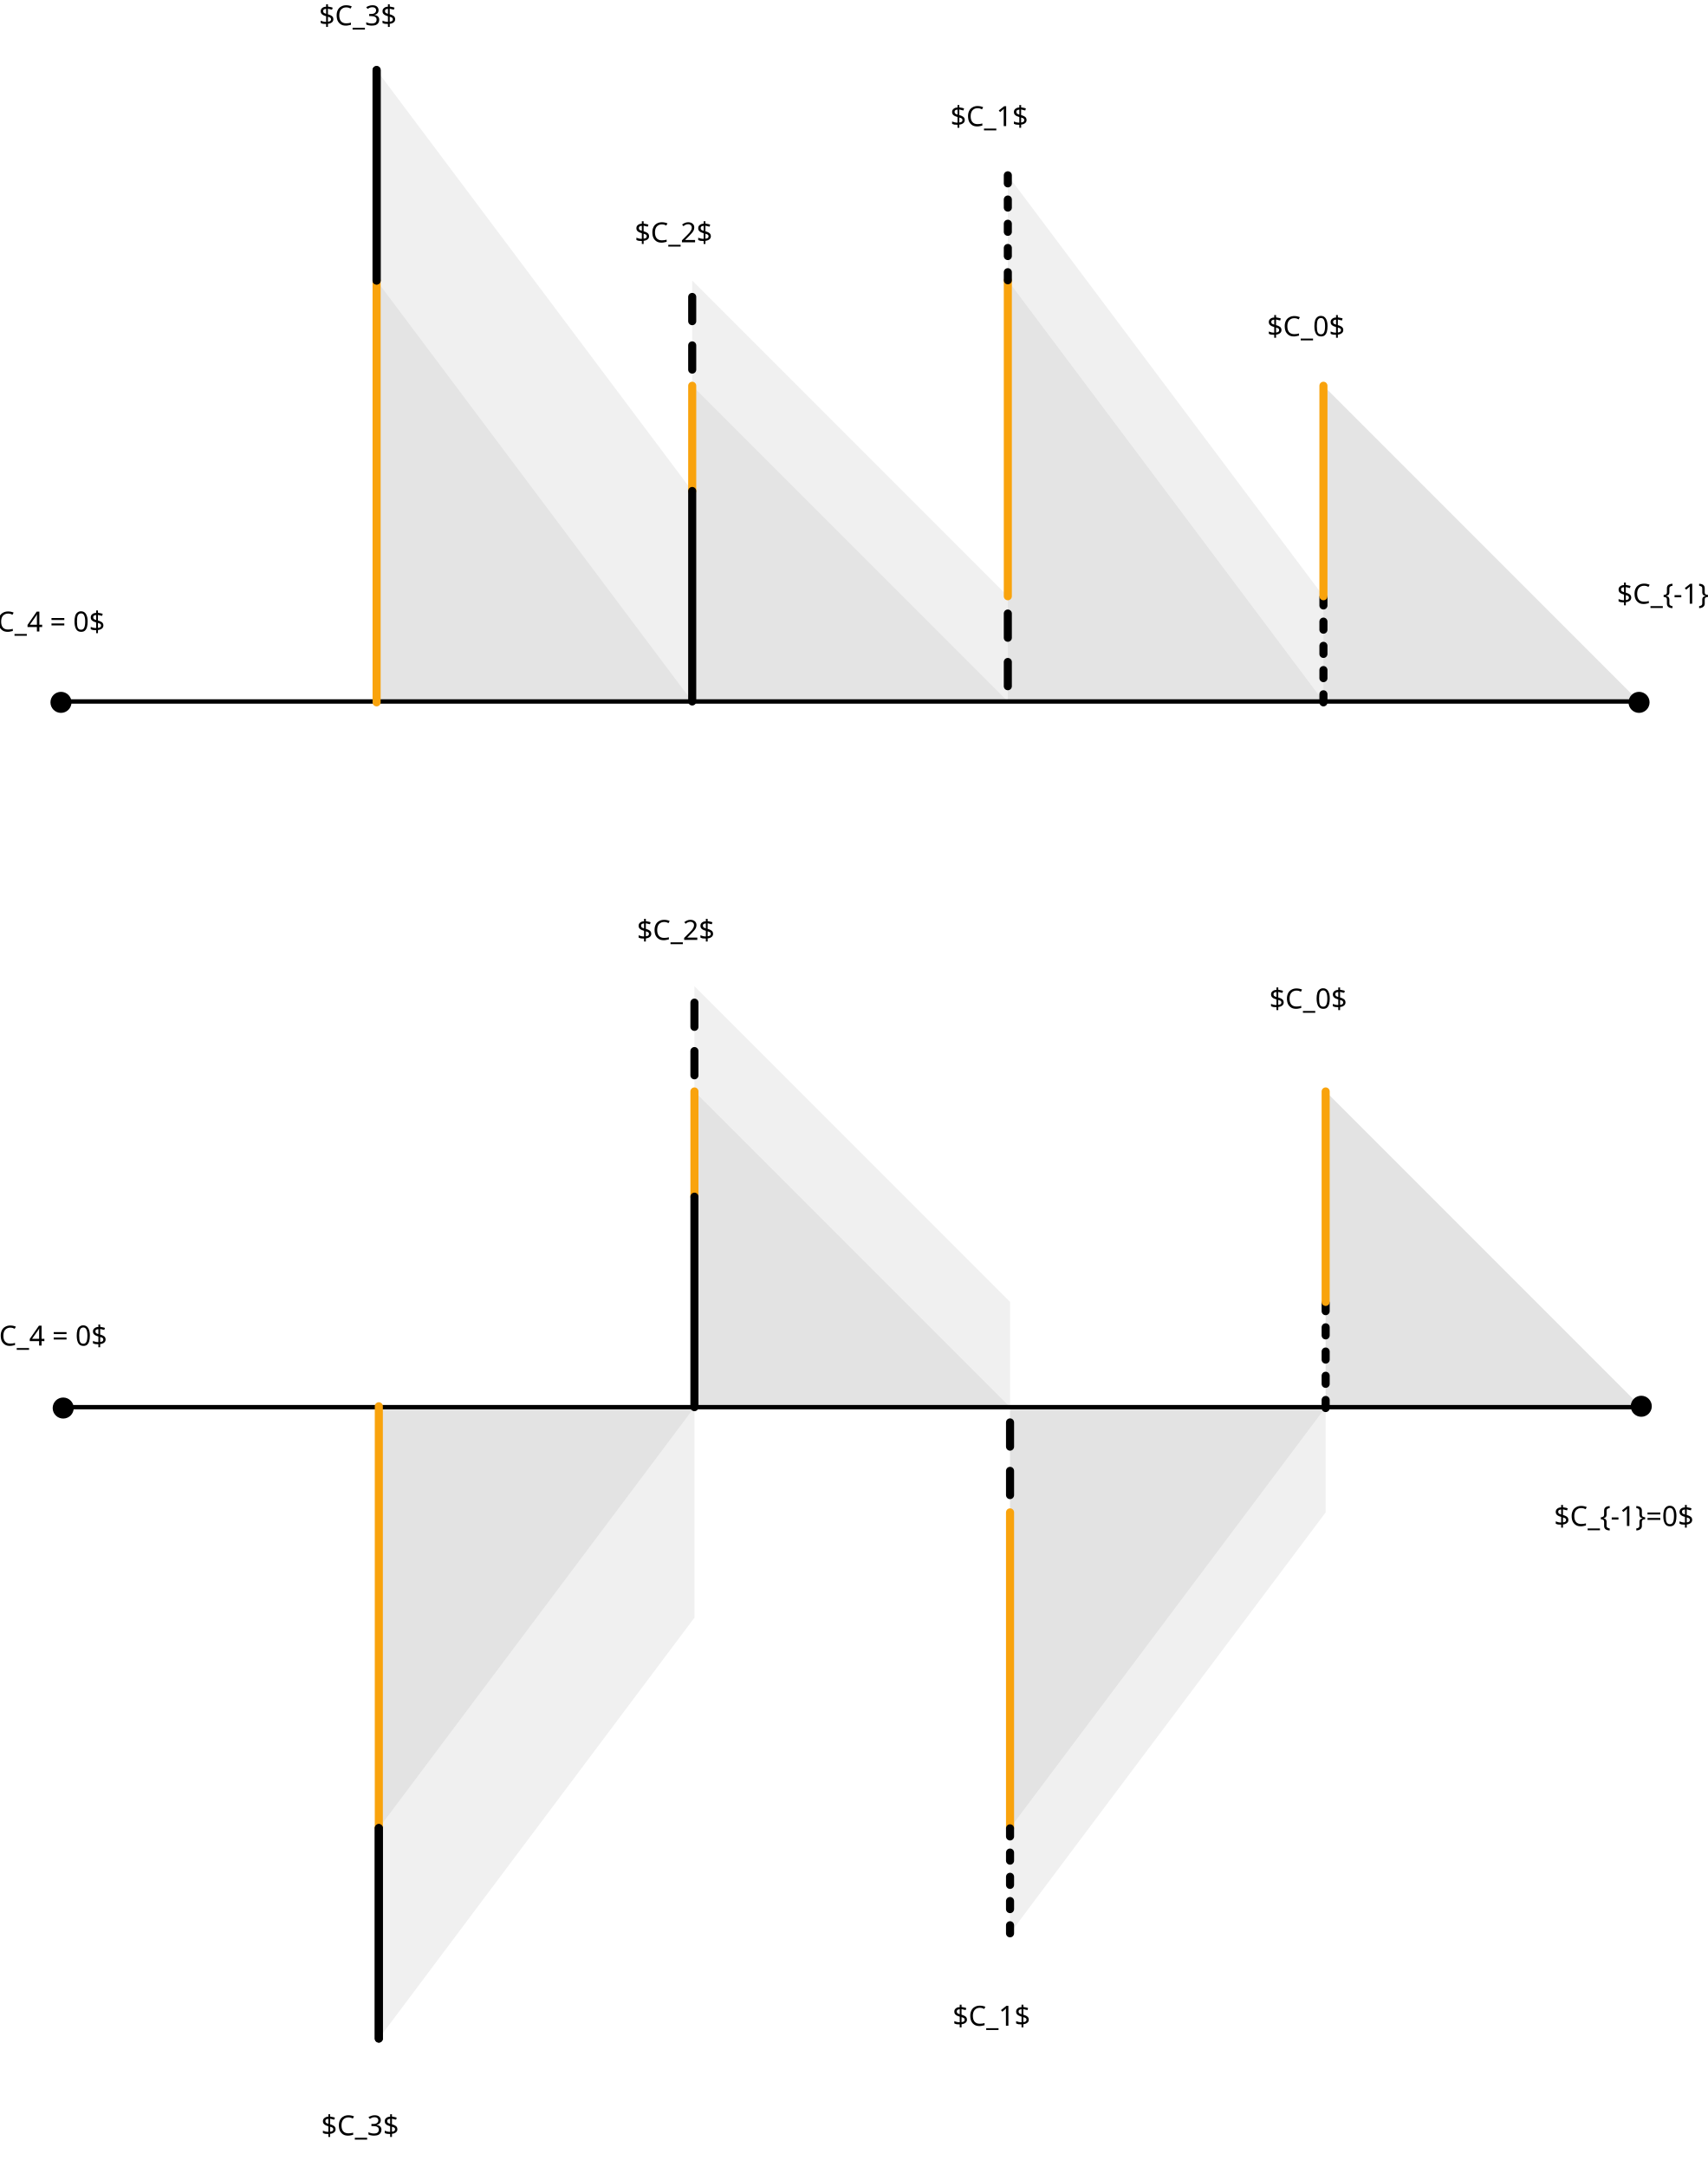
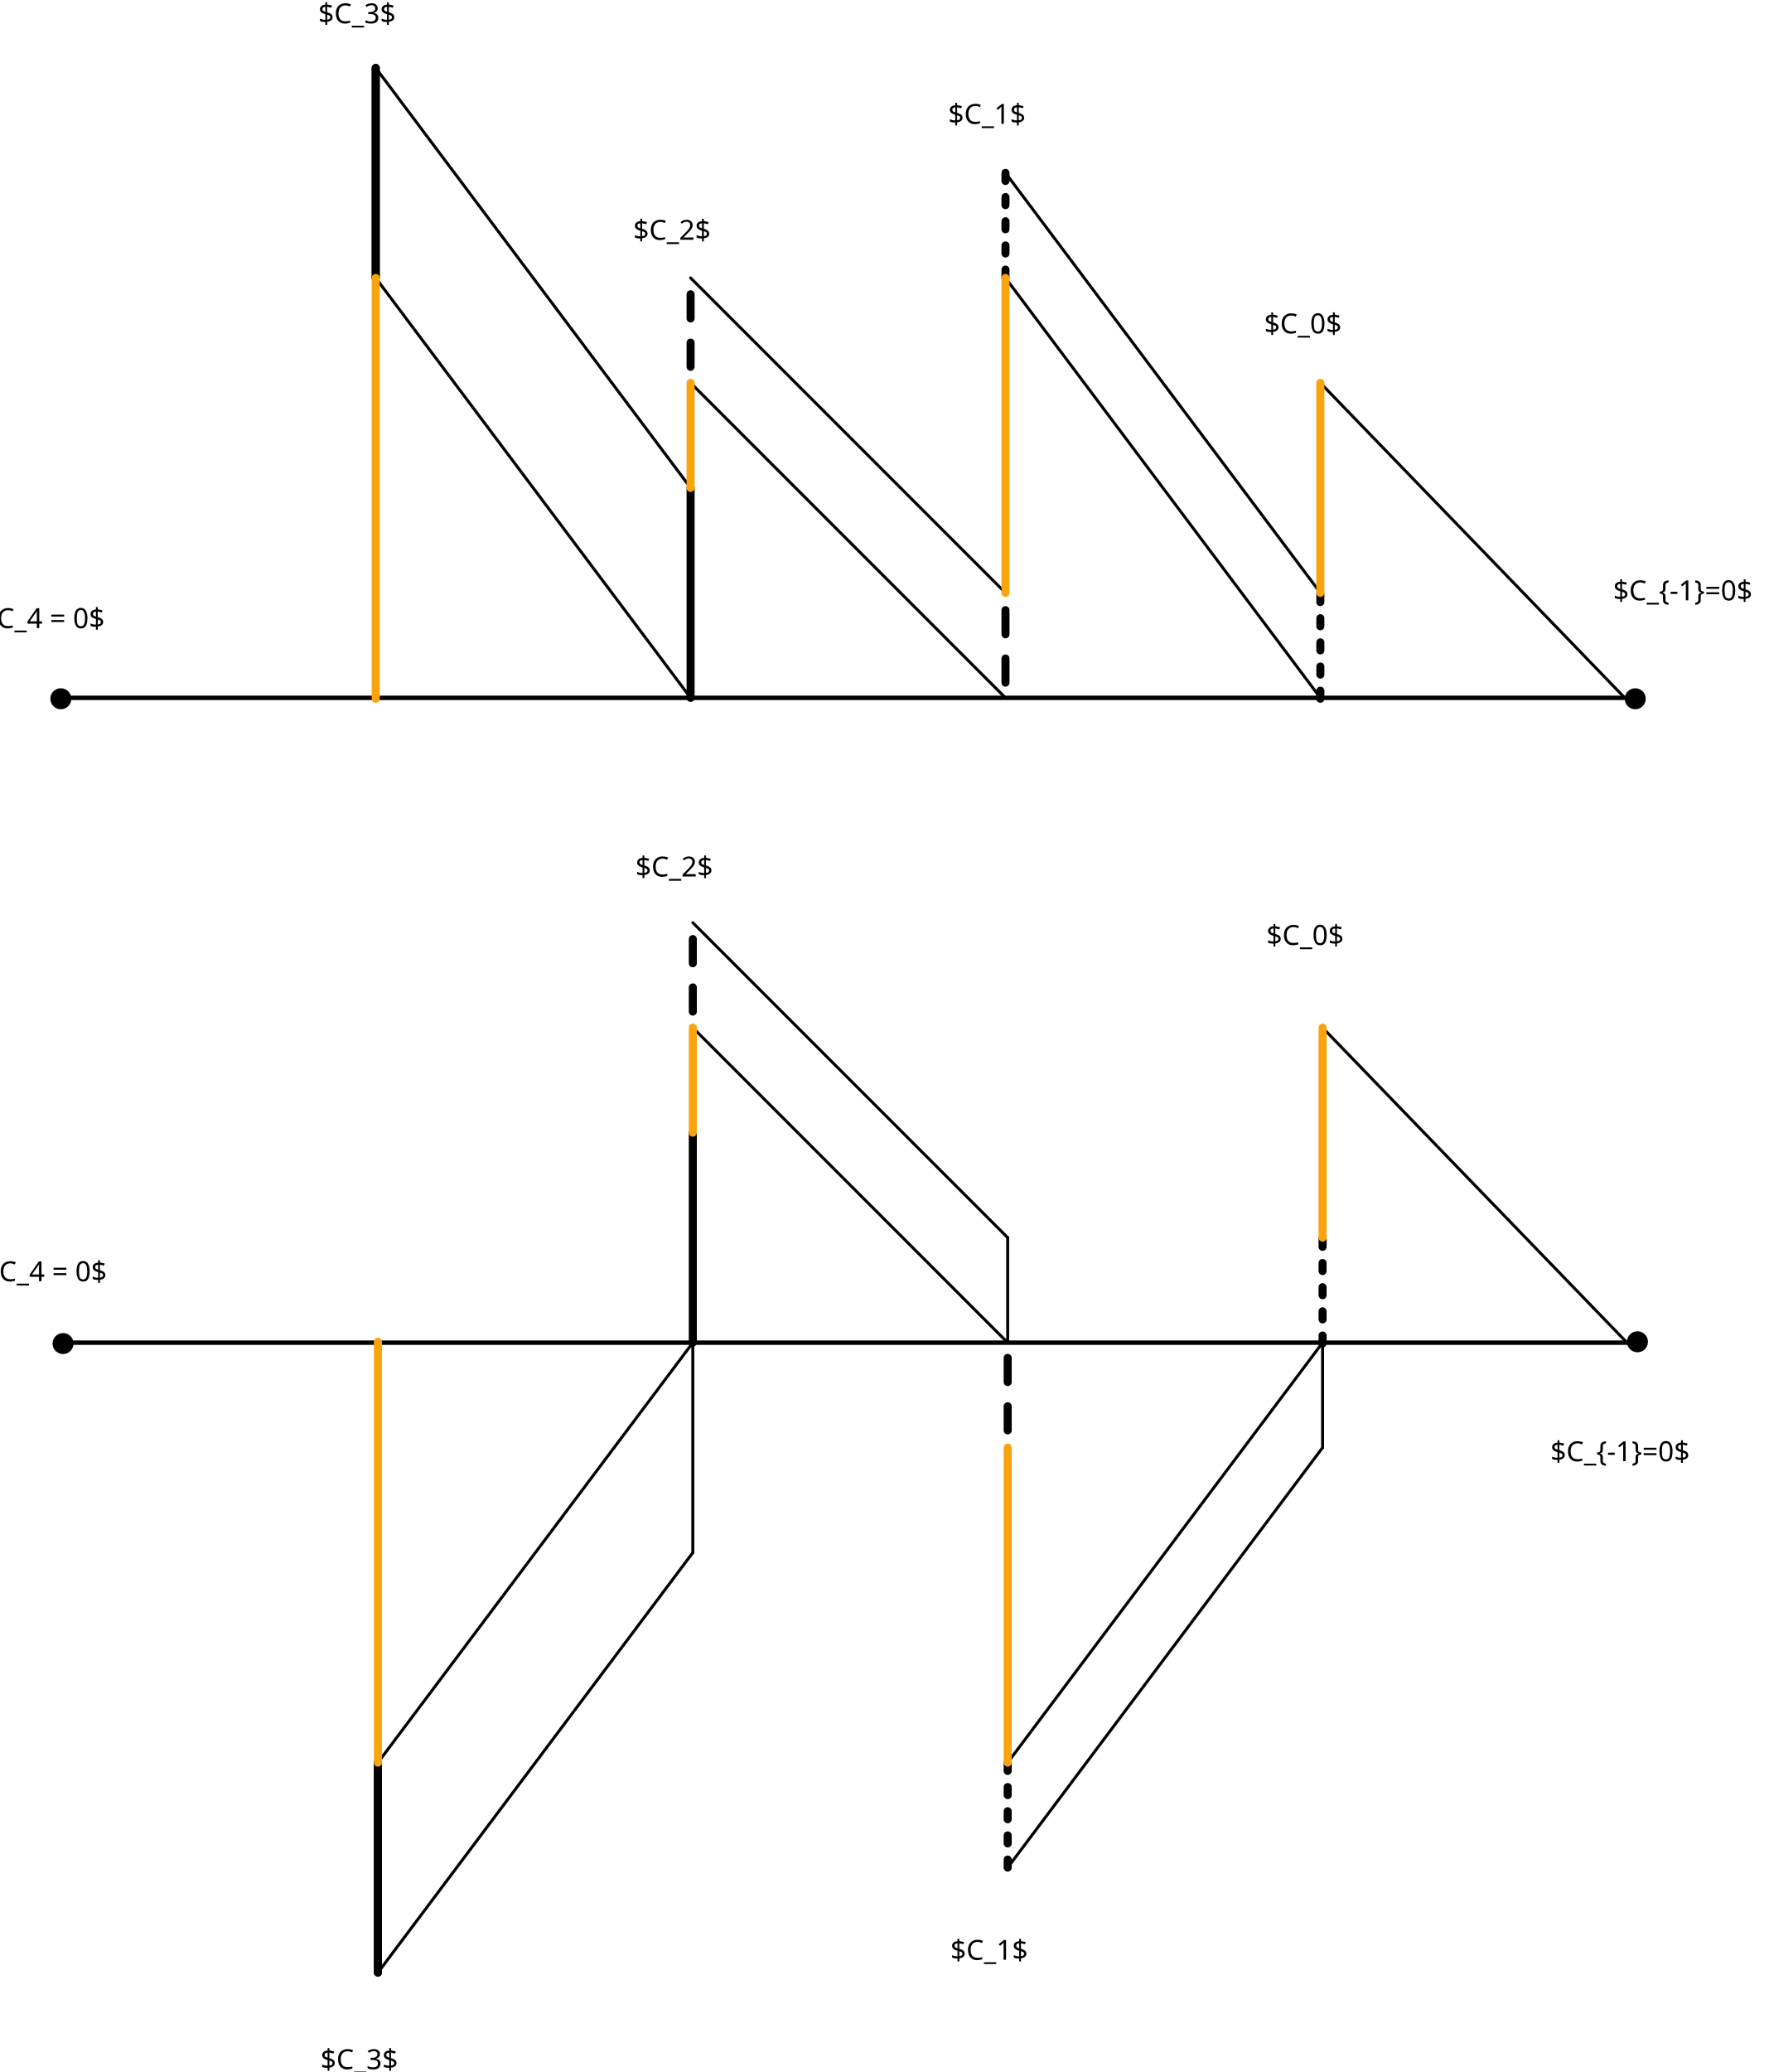
- <svg xmlns="http://www.w3.org/2000/svg" width="162.343mm" height="205.924mm" viewBox="0 0 162.343 205.924" version="1.1" id="svg8">
+ <svg xmlns="http://www.w3.org/2000/svg" width="168.523mm" height="197.354mm" viewBox="0 0 168.523 197.354" version="1.1" id="svg8">
  <defs id="defs2">
    <marker markerWidth="0.911" markerHeight="1.69" style="overflow:visible;stroke:#000000" refX="0" refY="0" orient="auto-start-reverse" id="marker-arrow-0.5308">
      <g id="g1026" transform="scale(2.153529)">
        <path id="path1024" style="fill:none;stroke:#000000;stroke-width:0.6;stroke-linecap:round;stroke-linejoin:round;stroke-miterlimit:10;stroke-dasharray:none;stroke-opacity:1" d="M -1.554,2.072 C -1.425,1.295 0,0.13 0.389,0 0,-0.13 -1.425,-1.295 -1.554,-2.072" />
      </g>
    </marker>
    <marker markerWidth="0.911" markerHeight="1.69" style="overflow:visible;stroke:#000000" refX="0" refY="0" orient="auto-start-reverse" id="marker-arrow-0.5308-3">
      <g id="g1050" transform="scale(2.153529)">
        <path id="path1048" style="fill:none;stroke:#000000;stroke-width:0.6;stroke-linecap:round;stroke-linejoin:round;stroke-miterlimit:10;stroke-dasharray:none;stroke-opacity:1" d="M -1.554,2.072 C -1.425,1.295 0,0.13 0.389,0 0,-0.13 -1.425,-1.295 -1.554,-2.072" />
      </g>
    </marker>
  </defs>
-   <g id="layer1" transform="translate(-4.203584,-200.3417)">
-     <g id="g1641" style="opacity:0.491">
-       <g id="g1615">
-         <path style="color:#000000;overflow:visible;opacity:1;vector-effect:none;fill:#000000;fill-opacity:0.12;stroke:none;stroke-width:0.14;stroke-linecap:round;stroke-linejoin:bevel;stroke-miterlimit:4;stroke-dasharray:1.053, 1.053;stroke-dashoffset:0;stroke-opacity:1;marker-start:none;marker-end:none" d="m 40,207 30,40 v 20 h -30 z" id="path1563" />
-         <path id="path1605" d="m 40,227 30,40 h -30 z" style="color:#000000;overflow:visible;opacity:1;vector-effect:none;fill:#000000;fill-opacity:0.12;stroke:none;stroke-width:0.14;stroke-linecap:round;stroke-linejoin:bevel;stroke-miterlimit:4;stroke-dasharray:1.053, 1.053;stroke-dashoffset:0;stroke-opacity:1;marker-start:none;marker-end:none" />
-       </g>
-       <g id="g1619">
-         <path style="color:#000000;overflow:visible;opacity:1;vector-effect:none;fill:#000000;fill-opacity:0.12;stroke:none;stroke-width:0.14;stroke-linecap:round;stroke-linejoin:bevel;stroke-miterlimit:4;stroke-dasharray:none;stroke-dashoffset:0;stroke-opacity:1;marker-start:none;marker-end:none" d="m 70,227 30,30 v 10 H 70 Z" id="path1591" />
-         <path style="color:#000000;overflow:visible;opacity:1;vector-effect:none;fill:#000000;fill-opacity:0.12;stroke:none;stroke-width:0.14;stroke-linecap:round;stroke-linejoin:bevel;stroke-miterlimit:4;stroke-dasharray:1.053, 1.053;stroke-dashoffset:0;stroke-opacity:1;marker-start:none;marker-end:none" d="m 70,237 30,30 H 70 Z" id="path1607" />
-       </g>
-       <g id="g1623">
-         <path id="path1601" d="m 100,217 30,40 v 10 h -30 z" style="color:#000000;overflow:visible;opacity:1;vector-effect:none;fill:#000000;fill-opacity:0.12;stroke:none;stroke-width:0.14;stroke-linecap:round;stroke-linejoin:bevel;stroke-miterlimit:4;stroke-dasharray:none;stroke-dashoffset:0;stroke-opacity:1;marker-start:none;marker-end:none" />
-         <path id="path1609" d="m 100,227 30,40 h -30 z" style="color:#000000;overflow:visible;opacity:1;vector-effect:none;fill:#000000;fill-opacity:0.12;stroke:none;stroke-width:0.14;stroke-linecap:round;stroke-linejoin:bevel;stroke-miterlimit:4;stroke-dasharray:1.053, 1.053;stroke-dashoffset:0;stroke-opacity:1;marker-start:none;marker-end:none" />
-       </g>
-       <g id="g1627">
-         <path style="color:#000000;overflow:visible;opacity:1;vector-effect:none;fill:#000000;fill-opacity:0.12;stroke:none;stroke-width:0.14;stroke-linecap:round;stroke-linejoin:bevel;stroke-miterlimit:4;stroke-dasharray:none;stroke-dashoffset:0;stroke-opacity:1;marker-start:none;marker-end:none" d="m 130,237 30,30 h -30 z" id="path1603" />
-         <path style="color:#000000;overflow:visible;opacity:1;vector-effect:none;fill:#000000;fill-opacity:0.12;stroke:none;stroke-width:0.14;stroke-linecap:round;stroke-linejoin:bevel;stroke-miterlimit:4;stroke-dasharray:1.053, 1.053;stroke-dashoffset:0;stroke-opacity:1;marker-start:none;marker-end:none" d="m 130,237 30,30 h -30 z" id="path1611" />
-       </g>
-     </g>
+   <g id="layer1" transform="translate(-4.203584,-200.5295)">
+     <path id="path1009" d="m 70.211,288.415 30,30" style="color:#000000;overflow:visible;opacity:1;vector-effect:none;fill:none;fill-opacity:1;stroke:#000000;stroke-width:0.281;stroke-linecap:round;stroke-linejoin:round;stroke-miterlimit:4;stroke-dasharray:none;stroke-dashoffset:0;stroke-opacity:1;marker-start:none;marker-end:none" />
+     <path id="path1011" d="m 70.211,298.415 30,30" style="color:#000000;overflow:visible;opacity:1;vector-effect:none;fill:none;fill-opacity:1;stroke:#000000;stroke-width:0.281;stroke-linecap:round;stroke-linejoin:round;stroke-miterlimit:4;stroke-dasharray:none;stroke-dashoffset:0;stroke-opacity:1;marker-start:none;marker-end:none" />
    <path style="color:#000000;overflow:visible;opacity:1;vector-effect:none;fill:none;fill-opacity:1;stroke:#000000;stroke-width:0.421;stroke-linecap:round;stroke-linejoin:bevel;stroke-miterlimit:4;stroke-dasharray:none;stroke-dashoffset:0;stroke-opacity:1;marker-start:none;marker-end:none" d="M 10,267 H 160" id="path820" />
    <text id="text826" xml:space="preserve" style="font-size:2.646px;font-family:'Iosevka Term';-inkscape-font-specification:'Iosevka Term, Normal';text-align:center;text-anchor:middle;fill:#000000;fill-opacity:1;stroke:none;stroke-width:0.265" y="223.368" x="69.955">
      <tspan id="tspan824" x="69.955" y="223.368" style="text-align:center;text-anchor:middle;stroke-width:0.265">$C_2$</tspan>
    </text>
    <path id="path946" d="m 70,237 v -10" style="color:#000000;overflow:visible;opacity:1;vector-effect:none;fill:none;fill-opacity:1;stroke:#000000;stroke-width:0.767;stroke-linecap:round;stroke-linejoin:bevel;stroke-miterlimit:4;stroke-dasharray:2.302, 2.302;stroke-dashoffset:7.673;stroke-opacity:1;marker-start:none;marker-end:none" />
    <path style="color:#000000;overflow:visible;opacity:1;vector-effect:none;fill:none;fill-opacity:1;stroke:#000000;stroke-width:0.767;stroke-linecap:round;stroke-linejoin:bevel;stroke-miterlimit:4;stroke-dasharray:2.302, 2.302;stroke-dashoffset:7.673;stroke-opacity:1;marker-start:none;marker-end:none" d="m 100,267.085 v -10.085" id="path948" />
    <path id="path950" d="m 130,267.085 v -10.085" style="color:#000000;overflow:visible;opacity:1;vector-effect:none;fill:none;fill-opacity:1;stroke:#000000;stroke-width:0.767;stroke-linecap:round;stroke-linejoin:bevel;stroke-miterlimit:4;stroke-dasharray:0.767, 1.535;stroke-dashoffset:0;stroke-opacity:1;marker-start:none;marker-end:none" />
    <circle id="path952" style="fill:#000000;stroke:none" cx="10" cy="267.085" r="1" />
    <circle id="path954" style="fill:#000000;stroke:none" cx="160" cy="267.085" r="1" />
    <text x="99.964" y="212.326" style="font-size:2.646px;font-family:'Iosevka Term';-inkscape-font-specification:'Iosevka Term, Normal';text-align:center;text-anchor:middle;fill:#000000;fill-opacity:1;stroke:none;stroke-width:0.265" xml:space="preserve" id="text972">
      <tspan style="text-align:center;text-anchor:middle;stroke-width:0.265" y="212.326" x="99.964" id="tspan970">$C_1$</tspan>
    </text>
    <text id="text976" xml:space="preserve" style="font-size:2.646px;font-family:'Iosevka Term';-inkscape-font-specification:'Iosevka Term, Normal';text-align:center;text-anchor:middle;fill:#000000;fill-opacity:1;stroke:none;stroke-width:0.265" y="232.282" x="130.068">
      <tspan id="tspan974" x="130.068" y="232.282" style="text-align:center;text-anchor:middle;stroke-width:0.265">$C_0$</tspan>
    </text>
    <text x="166.258" y="257.707" style="font-size:2.646px;font-family:'Iosevka Term';-inkscape-font-specification:'Iosevka Term, Normal';text-align:center;text-anchor:middle;fill:#000000;fill-opacity:1;stroke:none;stroke-width:0.265" xml:space="preserve" id="text980">
      <tspan style="text-align:center;text-anchor:middle;stroke-width:0.265" y="257.707" x="166.258" id="tspan978">$C_{-1}=0$</tspan>
    </text>
    <text x="39.945" y="202.747" style="font-size:2.646px;font-family:'Iosevka Term';-inkscape-font-specification:'Iosevka Term, Normal';text-align:center;text-anchor:middle;fill:#000000;fill-opacity:1;stroke:none;stroke-width:0.265" xml:space="preserve" id="text984">
      <tspan style="text-align:center;text-anchor:middle;stroke-width:0.265" y="202.747" x="39.945" id="tspan982">$C_3$</tspan>
    </text>
    <text id="text988" xml:space="preserve" style="font-size:2.646px;font-family:'Iosevka Term';-inkscape-font-specification:'Iosevka Term, Normal';text-align:center;text-anchor:middle;fill:#000000;fill-opacity:1;stroke:none;stroke-width:0.265" y="260.353" x="10.011">
      <tspan id="tspan986" x="10.011" y="260.353" style="text-align:center;text-anchor:middle;stroke-width:0.265">$C_4 = 0$</tspan>
    </text>
-     <path style="color:#000000;overflow:visible;opacity:1;vector-effect:none;fill:none;fill-opacity:1;stroke:#f9a30d;stroke-width:0.767;stroke-linecap:round;stroke-linejoin:bevel;stroke-miterlimit:4;stroke-dasharray:none;stroke-dashoffset:0;stroke-opacity:1;marker-start:none;marker-end:none" d="m 40,227 v 40.085" id="path990" />
-     <path style="color:#000000;overflow:visible;opacity:1;vector-effect:none;fill:none;fill-opacity:1;stroke:#f9a30d;stroke-width:0.767;stroke-linecap:round;stroke-linejoin:bevel;stroke-miterlimit:4;stroke-dasharray:none;stroke-dashoffset:0;stroke-opacity:1;marker-start:none;marker-end:none" d="m 70,237 v 10" id="path1089" />
-     <path style="color:#000000;overflow:visible;opacity:1;vector-effect:none;fill:none;fill-opacity:1;stroke:#f9a30d;stroke-width:0.767;stroke-linecap:round;stroke-linejoin:bevel;stroke-miterlimit:4;stroke-dasharray:none;stroke-dashoffset:0;stroke-opacity:1;marker-start:none;marker-end:none" d="m 100,227 v 30" id="path1091" />
-     <path style="color:#000000;overflow:visible;opacity:1;vector-effect:none;fill:none;fill-opacity:1;stroke:#f9a30d;stroke-width:0.767;stroke-linecap:round;stroke-linejoin:bevel;stroke-miterlimit:4;stroke-dasharray:none;stroke-dashoffset:0;stroke-opacity:1;marker-start:none;marker-end:none" d="m 130,237 v 20" id="path1093" />
-     <text x="70.166" y="289.658" style="font-size:2.646px;font-family:'Iosevka Term';-inkscape-font-specification:'Iosevka Term, Normal';text-align:center;text-anchor:middle;fill:#000000;fill-opacity:1;stroke:none;stroke-width:0.265" xml:space="preserve" id="text1149">
-       <tspan style="text-align:center;text-anchor:middle;stroke-width:0.265" y="289.658" x="70.166" id="tspan1147">$C_2$</tspan>
+     <text x="70.166" y="284.014" style="font-size:2.646px;font-family:'Iosevka Term';-inkscape-font-specification:'Iosevka Term, Normal';text-align:center;text-anchor:middle;fill:#000000;fill-opacity:1;stroke:none;stroke-width:0.265" xml:space="preserve" id="text1149">
+       <tspan style="text-align:center;text-anchor:middle;stroke-width:0.265" y="284.014" x="70.166" id="tspan1147">$C_2$</tspan>
    </text>
-     <text id="text1179" xml:space="preserve" style="font-size:2.646px;font-family:'Iosevka Term';-inkscape-font-specification:'Iosevka Term, Normal';text-align:center;text-anchor:middle;fill:#000000;fill-opacity:1;stroke:none;stroke-width:0.265" y="392.839" x="100.175">
-       <tspan id="tspan1177" x="100.175" y="392.839" style="text-align:center;text-anchor:middle;stroke-width:0.265">$C_1$</tspan>
+     <text id="text1179" xml:space="preserve" style="font-size:2.646px;font-family:'Iosevka Term';-inkscape-font-specification:'Iosevka Term, Normal';text-align:center;text-anchor:middle;fill:#000000;fill-opacity:1;stroke:none;stroke-width:0.265" y="387.195" x="100.175">
+       <tspan id="tspan1177" x="100.175" y="387.195" style="text-align:center;text-anchor:middle;stroke-width:0.265">$C_1$</tspan>
    </text>
-     <text x="130.279" y="296.177" style="font-size:2.646px;font-family:'Iosevka Term';-inkscape-font-specification:'Iosevka Term, Normal';text-align:center;text-anchor:middle;fill:#000000;fill-opacity:1;stroke:none;stroke-width:0.265" xml:space="preserve" id="text1183">
-       <tspan style="text-align:center;text-anchor:middle;stroke-width:0.265" y="296.177" x="130.279" id="tspan1181">$C_0$</tspan>
+     <text x="130.279" y="290.533" style="font-size:2.646px;font-family:'Iosevka Term';-inkscape-font-specification:'Iosevka Term, Normal';text-align:center;text-anchor:middle;fill:#000000;fill-opacity:1;stroke:none;stroke-width:0.265" xml:space="preserve" id="text1183">
+       <tspan style="text-align:center;text-anchor:middle;stroke-width:0.265" y="290.533" x="130.279" id="tspan1181">$C_0$</tspan>
    </text>
-     <text id="text1187" xml:space="preserve" style="font-size:2.646px;font-family:'Iosevka Term';-inkscape-font-specification:'Iosevka Term, Normal';text-align:center;text-anchor:middle;fill:#000000;fill-opacity:1;stroke:none;stroke-width:0.265" y="345.353" x="160.288">
-       <tspan id="tspan1185" x="160.288" y="345.353" style="text-align:center;text-anchor:middle;stroke-width:0.265">$C_{-1}=0$</tspan>
+     <text id="text1187" xml:space="preserve" style="font-size:2.646px;font-family:'Iosevka Term';-inkscape-font-specification:'Iosevka Term, Normal';text-align:center;text-anchor:middle;fill:#000000;fill-opacity:1;stroke:none;stroke-width:0.265" y="339.708" x="160.288">
+       <tspan id="tspan1185" x="160.288" y="339.708" style="text-align:center;text-anchor:middle;stroke-width:0.265">$C_{-1}=0$</tspan>
    </text>
-     <text id="text1191" xml:space="preserve" style="font-size:2.646px;font-family:'Iosevka Term';-inkscape-font-specification:'Iosevka Term, Normal';text-align:center;text-anchor:middle;fill:#000000;fill-opacity:1;stroke:none;stroke-width:0.265" y="403.256" x="40.156">
-       <tspan id="tspan1189" x="40.156" y="403.256" style="text-align:center;text-anchor:middle;stroke-width:0.265">$C_3$</tspan>
+     <text id="text1191" xml:space="preserve" style="font-size:2.646px;font-family:'Iosevka Term';-inkscape-font-specification:'Iosevka Term, Normal';text-align:center;text-anchor:middle;fill:#000000;fill-opacity:1;stroke:none;stroke-width:0.265" y="397.611" x="40.156">
+       <tspan id="tspan1189" x="40.156" y="397.611" style="text-align:center;text-anchor:middle;stroke-width:0.265">$C_3$</tspan>
    </text>
-     <text x="10.222" y="328.208" style="font-size:2.646px;font-family:'Iosevka Term';-inkscape-font-specification:'Iosevka Term, Normal';text-align:center;text-anchor:middle;fill:#000000;fill-opacity:1;stroke:none;stroke-width:0.265" xml:space="preserve" id="text1195">
-       <tspan style="text-align:center;text-anchor:middle;stroke-width:0.265" y="328.208" x="10.222" id="tspan1193">$C_4 = 0$</tspan>
+     <text x="10.222" y="322.563" style="font-size:2.646px;font-family:'Iosevka Term';-inkscape-font-specification:'Iosevka Term, Normal';text-align:center;text-anchor:middle;fill:#000000;fill-opacity:1;stroke:none;stroke-width:0.265" xml:space="preserve" id="text1195">
+       <tspan style="text-align:center;text-anchor:middle;stroke-width:0.265" y="322.563" x="10.222" id="tspan1193">$C_4 = 0$</tspan>
    </text>
    <path style="color:#000000;overflow:visible;opacity:1;vector-effect:none;fill:none;fill-opacity:1;stroke:#000000;stroke-width:0.767;stroke-linecap:round;stroke-linejoin:bevel;stroke-miterlimit:4;stroke-dasharray:none;stroke-dashoffset:0;stroke-opacity:1;marker-start:none;marker-end:none" d="m 40,227 v -20" id="path1333" />
    <path id="path1359" d="m 40,227 v -20" style="color:#000000;overflow:visible;opacity:1;vector-effect:none;fill:none;fill-opacity:1;stroke:#000000;stroke-width:0.767;stroke-linecap:round;stroke-linejoin:bevel;stroke-miterlimit:4;stroke-dasharray:none;stroke-dashoffset:0;stroke-opacity:1;marker-start:none;marker-end:none" />
    <path id="path1359-7" d="m 70,267 v -20" style="color:#000000;overflow:visible;opacity:1;vector-effect:none;fill:none;fill-opacity:1;stroke:#000000;stroke-width:0.767;stroke-linecap:round;stroke-linejoin:bevel;stroke-miterlimit:4;stroke-dasharray:none;stroke-dashoffset:0;stroke-opacity:1;marker-start:none;marker-end:none" />
    <path style="color:#000000;overflow:visible;opacity:1;vector-effect:none;fill:none;fill-opacity:1;stroke:#000000;stroke-width:0.767;stroke-linecap:round;stroke-linejoin:bevel;stroke-miterlimit:4;stroke-dasharray:0.767, 1.535;stroke-dashoffset:0;stroke-opacity:1;marker-start:none;marker-end:none" d="m 100,217 v 10" id="path1441" />
-     <path id="path1712" d="M 10.211,334.06 H 160.211" style="color:#000000;overflow:visible;opacity:1;vector-effect:none;fill:none;fill-opacity:1;stroke:#000000;stroke-width:0.421;stroke-linecap:round;stroke-linejoin:bevel;stroke-miterlimit:4;stroke-dasharray:none;stroke-dashoffset:0;stroke-opacity:1;marker-start:none;marker-end:none" />
-     <circle r="1" cy="334.144" cx="10.211" style="fill:#000000;stroke:none" id="circle1720" />
-     <g id="g946" transform="matrix(1,0,0,-1,0.2109733,691.0599)">
-       <g style="opacity:0.503" transform="matrix(1,0,0,-1,0,624)" id="g1708">
-         <path id="path1704" d="m 130,237 30,30 h -30 z" style="color:#000000;overflow:visible;opacity:1;vector-effect:none;fill:#000000;fill-opacity:0.12;stroke:none;stroke-width:0.14;stroke-linecap:round;stroke-linejoin:bevel;stroke-miterlimit:4;stroke-dasharray:none;stroke-dashoffset:0;stroke-opacity:1;marker-start:none;marker-end:none" />
-         <path id="path1706" d="m 130,237 30,30 h -30 z" style="color:#000000;overflow:visible;opacity:1;vector-effect:none;fill:#000000;fill-opacity:0.12;stroke:none;stroke-width:0.14;stroke-linecap:round;stroke-linejoin:bevel;stroke-miterlimit:4;stroke-dasharray:1.053, 1.053;stroke-dashoffset:0;stroke-opacity:1;marker-start:none;marker-end:none" />
-       </g>
-       <path id="path1718" d="M 130,356.915 V 367" style="color:#000000;overflow:visible;opacity:1;vector-effect:none;fill:none;fill-opacity:1;stroke:#000000;stroke-width:0.767;stroke-linecap:round;stroke-linejoin:bevel;stroke-miterlimit:4;stroke-dasharray:0.767, 1.535;stroke-dashoffset:0;stroke-opacity:1;marker-start:none;marker-end:none" />
-       <circle id="circle1722" style="fill:#000000;stroke:none" cx="160" cy="357.085" r="1" />
-       <path style="color:#000000;overflow:visible;opacity:1;vector-effect:none;fill:none;fill-opacity:1;stroke:#f9a30d;stroke-width:0.767;stroke-linecap:round;stroke-linejoin:bevel;stroke-miterlimit:4;stroke-dasharray:none;stroke-dashoffset:0;stroke-opacity:1;marker-start:none;marker-end:none" d="m 130,387 v -20" id="path1730" />
-     </g>
-     <g id="g922" transform="matrix(1,0,0,-1,0.2109733,691.0598)">
-       <g style="opacity:0.503" transform="translate(0,89.99999)" id="g1690">
-         <path id="path1686" d="m 40,207 30,40 v 20 h -30 z" style="color:#000000;overflow:visible;opacity:1;vector-effect:none;fill:#000000;fill-opacity:0.12;stroke:none;stroke-width:0.14;stroke-linecap:round;stroke-linejoin:bevel;stroke-miterlimit:4;stroke-dasharray:1.053, 1.053;stroke-dashoffset:0;stroke-opacity:1;marker-start:none;marker-end:none" />
-         <path style="color:#000000;overflow:visible;opacity:1;vector-effect:none;fill:#000000;fill-opacity:0.12;stroke:none;stroke-width:0.14;stroke-linecap:round;stroke-linejoin:bevel;stroke-miterlimit:4;stroke-dasharray:1.053, 1.053;stroke-dashoffset:0;stroke-opacity:1;marker-start:none;marker-end:none" d="m 40,227 30,40 h -30 z" id="path1688" />
-       </g>
-       <path style="color:#000000;overflow:visible;opacity:1;vector-effect:none;fill:none;fill-opacity:1;stroke:#f9a30d;stroke-width:0.767;stroke-linecap:round;stroke-linejoin:bevel;stroke-miterlimit:4;stroke-dasharray:none;stroke-dashoffset:0;stroke-opacity:1;marker-start:none;marker-end:none" d="m 40,317 v 40.085" id="path1724" />
-       <path style="color:#000000;overflow:visible;opacity:1;vector-effect:none;fill:none;fill-opacity:1;stroke:#000000;stroke-width:0.767;stroke-linecap:round;stroke-linejoin:bevel;stroke-miterlimit:4;stroke-dasharray:none;stroke-dashoffset:0;stroke-opacity:1;marker-start:none;marker-end:none" d="m 40,317 v -20" id="path1732" />
-       <path id="path1734" d="m 40,317 v -20" style="color:#000000;overflow:visible;opacity:1;vector-effect:none;fill:none;fill-opacity:1;stroke:#000000;stroke-width:0.767;stroke-linecap:round;stroke-linejoin:bevel;stroke-miterlimit:4;stroke-dasharray:none;stroke-dashoffset:0;stroke-opacity:1;marker-start:none;marker-end:none" />
-     </g>
-     <g id="g931" transform="matrix(1,0,0,-1,0.2109733,691.0599)">
-       <g style="opacity:0.503" transform="matrix(1,0,0,-1,0,624)" id="g1696">
-         <path id="path1692" d="m 70,227 30,30 v 10 H 70 Z" style="color:#000000;overflow:visible;opacity:1;vector-effect:none;fill:#000000;fill-opacity:0.12;stroke:none;stroke-width:0.14;stroke-linecap:round;stroke-linejoin:bevel;stroke-miterlimit:4;stroke-dasharray:none;stroke-dashoffset:0;stroke-opacity:1;marker-start:none;marker-end:none" />
-         <path id="path1694" d="m 70,237 30,30 H 70 Z" style="color:#000000;overflow:visible;opacity:1;vector-effect:none;fill:#000000;fill-opacity:0.12;stroke:none;stroke-width:0.14;stroke-linecap:round;stroke-linejoin:bevel;stroke-miterlimit:4;stroke-dasharray:1.053, 1.053;stroke-dashoffset:0;stroke-opacity:1;marker-start:none;marker-end:none" />
-       </g>
-       <path id="path1714" d="m 70,387 v 10" style="color:#000000;overflow:visible;opacity:1;vector-effect:none;fill:none;fill-opacity:1;stroke:#000000;stroke-width:0.767;stroke-linecap:round;stroke-linejoin:bevel;stroke-miterlimit:4;stroke-dasharray:2.302, 2.302;stroke-dashoffset:7.673;stroke-opacity:1;marker-start:none;marker-end:none" />
-       <path style="color:#000000;overflow:visible;opacity:1;vector-effect:none;fill:none;fill-opacity:1;stroke:#000000;stroke-width:0.767;stroke-linecap:round;stroke-linejoin:bevel;stroke-miterlimit:4;stroke-dasharray:2.302, 2.302;stroke-dashoffset:7.673;stroke-opacity:1;marker-start:none;marker-end:none" d="m 100,357.085 v -10.085" id="path1716" />
-       <path style="color:#000000;overflow:visible;opacity:1;vector-effect:none;fill:none;fill-opacity:1;stroke:#f9a30d;stroke-width:0.767;stroke-linecap:round;stroke-linejoin:bevel;stroke-miterlimit:4;stroke-dasharray:none;stroke-dashoffset:0;stroke-opacity:1;marker-start:none;marker-end:none" d="m 70,387 v -10" id="path1726" />
-       <path id="path1736" d="m 70,357 v 20" style="color:#000000;overflow:visible;opacity:1;vector-effect:none;fill:none;fill-opacity:1;stroke:#000000;stroke-width:0.767;stroke-linecap:round;stroke-linejoin:bevel;stroke-miterlimit:4;stroke-dasharray:none;stroke-dashoffset:0;stroke-opacity:1;marker-start:none;marker-end:none" />
-     </g>
-     <g id="g938" transform="matrix(1,0,0,-1,0.2109733,691.0598)">
-       <g style="opacity:0.503" transform="translate(0,89.99999)" id="g1702">
-         <path style="color:#000000;overflow:visible;opacity:1;vector-effect:none;fill:#000000;fill-opacity:0.12;stroke:none;stroke-width:0.14;stroke-linecap:round;stroke-linejoin:bevel;stroke-miterlimit:4;stroke-dasharray:none;stroke-dashoffset:0;stroke-opacity:1;marker-start:none;marker-end:none" d="m 100,217 30,40 v 10 h -30 z" id="path1698" />
-         <path style="color:#000000;overflow:visible;opacity:1;vector-effect:none;fill:#000000;fill-opacity:0.12;stroke:none;stroke-width:0.14;stroke-linecap:round;stroke-linejoin:bevel;stroke-miterlimit:4;stroke-dasharray:1.053, 1.053;stroke-dashoffset:0;stroke-opacity:1;marker-start:none;marker-end:none" d="m 100,227 30,40 h -30 z" id="path1700" />
-       </g>
-       <path style="color:#000000;overflow:visible;opacity:1;vector-effect:none;fill:none;fill-opacity:1;stroke:#f9a30d;stroke-width:0.767;stroke-linecap:round;stroke-linejoin:bevel;stroke-miterlimit:4;stroke-dasharray:none;stroke-dashoffset:0;stroke-opacity:1;marker-start:none;marker-end:none" d="m 100,317 v 30" id="path1728" />
-       <path style="color:#000000;overflow:visible;opacity:1;vector-effect:none;fill:none;fill-opacity:1;stroke:#000000;stroke-width:0.767;stroke-linecap:round;stroke-linejoin:bevel;stroke-miterlimit:4;stroke-dasharray:0.767, 1.535;stroke-dashoffset:0;stroke-opacity:1;marker-start:none;marker-end:none" d="m 100,307 v 10" id="path1738" />
-     </g>
+     <path id="path1712" d="M 10.211,328.415 H 160.211" style="color:#000000;overflow:visible;opacity:1;vector-effect:none;fill:none;fill-opacity:1;stroke:#000000;stroke-width:0.421;stroke-linecap:round;stroke-linejoin:bevel;stroke-miterlimit:4;stroke-dasharray:none;stroke-dashoffset:0;stroke-opacity:1;marker-start:none;marker-end:none" />
+     <circle r="1" cy="328.5" cx="10.211" style="fill:#000000;stroke:none" id="circle1720" />
+     <path style="color:#000000;overflow:visible;opacity:1;vector-effect:none;fill:none;fill-opacity:1;stroke:#000000;stroke-width:0.767;stroke-linecap:round;stroke-linejoin:bevel;stroke-miterlimit:4;stroke-dasharray:0.767, 1.535;stroke-dashoffset:0;stroke-opacity:1;marker-start:none;marker-end:none" d="m 130.211,328.5 v -10.085" id="path1718" />
+     <circle r="1" cy="-328.331" cx="160.211" style="fill:#000000;stroke:none" id="circle1722" transform="scale(1,-1)" />
+     <path id="path1732" d="m 40.211,368.415 v 20" style="color:#000000;overflow:visible;opacity:1;vector-effect:none;fill:none;fill-opacity:1;stroke:#000000;stroke-width:0.767;stroke-linecap:round;stroke-linejoin:bevel;stroke-miterlimit:4;stroke-dasharray:none;stroke-dashoffset:0;stroke-opacity:1;marker-start:none;marker-end:none" />
+     <path style="color:#000000;overflow:visible;opacity:1;vector-effect:none;fill:none;fill-opacity:1;stroke:#000000;stroke-width:0.767;stroke-linecap:round;stroke-linejoin:bevel;stroke-miterlimit:4;stroke-dasharray:none;stroke-dashoffset:0;stroke-opacity:1;marker-start:none;marker-end:none" d="m 40.211,368.415 v 20" id="path1734" />
+     <path style="color:#000000;overflow:visible;opacity:1;vector-effect:none;fill:none;fill-opacity:1;stroke:#000000;stroke-width:0.767;stroke-linecap:round;stroke-linejoin:bevel;stroke-miterlimit:4;stroke-dasharray:2.302, 2.302;stroke-dashoffset:7.673;stroke-opacity:1;marker-start:none;marker-end:none" d="m 70.211,298.415 v -10" id="path1714" />
+     <path id="path1716" d="m 100.211,328.331 v 10.085" style="color:#000000;overflow:visible;opacity:1;vector-effect:none;fill:none;fill-opacity:1;stroke:#000000;stroke-width:0.767;stroke-linecap:round;stroke-linejoin:bevel;stroke-miterlimit:4;stroke-dasharray:2.302, 2.302;stroke-dashoffset:7.673;stroke-opacity:1;marker-start:none;marker-end:none" />
+     <path style="color:#000000;overflow:visible;opacity:1;vector-effect:none;fill:none;fill-opacity:1;stroke:#000000;stroke-width:0.767;stroke-linecap:round;stroke-linejoin:bevel;stroke-miterlimit:4;stroke-dasharray:none;stroke-dashoffset:0;stroke-opacity:1;marker-start:none;marker-end:none" d="m 70.211,328.415 v -20" id="path1736" />
+     <path id="path1738" d="m 100.211,378.415 v -10" style="color:#000000;overflow:visible;opacity:1;vector-effect:none;fill:none;fill-opacity:1;stroke:#000000;stroke-width:0.767;stroke-linecap:round;stroke-linejoin:bevel;stroke-miterlimit:4;stroke-dasharray:0.767, 1.535;stroke-dashoffset:0;stroke-opacity:1;marker-start:none;marker-end:none" />
+     <path style="color:#000000;overflow:visible;opacity:1;vector-effect:none;fill:none;fill-opacity:1;stroke:#000000;stroke-width:0.281;stroke-linecap:round;stroke-linejoin:round;stroke-miterlimit:4;stroke-dasharray:none;stroke-dashoffset:0;stroke-opacity:1;marker-start:none;marker-end:none" d="m 40,207 30,40" id="path919" />
+     <path style="color:#000000;overflow:visible;opacity:1;vector-effect:none;fill:none;fill-opacity:1;stroke:#000000;stroke-width:0.281;stroke-linecap:round;stroke-linejoin:round;stroke-miterlimit:4;stroke-dasharray:none;stroke-dashoffset:0;stroke-opacity:1;marker-start:none;marker-end:none" d="m 40,227 30,40" id="path969" />
+     <path style="color:#000000;overflow:visible;opacity:1;vector-effect:none;fill:none;fill-opacity:1;stroke:#000000;stroke-width:0.281;stroke-linecap:round;stroke-linejoin:round;stroke-miterlimit:4;stroke-dasharray:none;stroke-dashoffset:0;stroke-opacity:1;marker-start:none;marker-end:none" d="M 70,227 100,257" id="path971" />
+     <path style="color:#000000;overflow:visible;opacity:1;vector-effect:none;fill:none;fill-opacity:1;stroke:#000000;stroke-width:0.281;stroke-linecap:round;stroke-linejoin:round;stroke-miterlimit:4;stroke-dasharray:none;stroke-dashoffset:0;stroke-opacity:1;marker-start:none;marker-end:none" d="m 70,237 30,30" id="path973" />
+     <path style="color:#000000;overflow:visible;opacity:1;vector-effect:none;fill:none;fill-opacity:1;stroke:#000000;stroke-width:0.281;stroke-linecap:round;stroke-linejoin:round;stroke-miterlimit:4;stroke-dasharray:none;stroke-dashoffset:0;stroke-opacity:1;marker-start:none;marker-end:none" d="M 100,217 130,257" id="path975" />
+     <path style="color:#000000;overflow:visible;opacity:1;vector-effect:none;fill:none;fill-opacity:1;stroke:#000000;stroke-width:0.281;stroke-linecap:round;stroke-linejoin:round;stroke-miterlimit:4;stroke-dasharray:none;stroke-dashoffset:0;stroke-opacity:1;marker-start:none;marker-end:none" d="m 100,227 30,40" id="path977" />
+     <path style="color:#000000;overflow:visible;opacity:1;vector-effect:none;fill:none;fill-opacity:1;stroke:#000000;stroke-width:0.281;stroke-linecap:round;stroke-linejoin:round;stroke-miterlimit:4;stroke-dasharray:none;stroke-dashoffset:0;stroke-opacity:1;marker-start:none;marker-end:none" d="m 130,237 29.004,30" id="path979" />
+     <path id="path1005" d="m 40.211,388.415 30,-40" style="color:#000000;overflow:visible;opacity:1;vector-effect:none;fill:none;fill-opacity:1;stroke:#000000;stroke-width:0.281;stroke-linecap:round;stroke-linejoin:round;stroke-miterlimit:4;stroke-dasharray:none;stroke-dashoffset:0;stroke-opacity:1;marker-start:none;marker-end:none" />
+     <path id="path1007" d="m 40.211,368.415 30,-40" style="color:#000000;overflow:visible;opacity:1;vector-effect:none;fill:none;fill-opacity:1;stroke:#000000;stroke-width:0.281;stroke-linecap:round;stroke-linejoin:round;stroke-miterlimit:4;stroke-dasharray:none;stroke-dashoffset:0;stroke-opacity:1;marker-start:none;marker-end:none" />
+     <path id="path1013" d="m 100.211,378.415 30,-40" style="color:#000000;overflow:visible;opacity:1;vector-effect:none;fill:none;fill-opacity:1;stroke:#000000;stroke-width:0.281;stroke-linecap:round;stroke-linejoin:round;stroke-miterlimit:4;stroke-dasharray:none;stroke-dashoffset:0;stroke-opacity:1;marker-start:none;marker-end:none" />
+     <path id="path1017" d="m 130.211,298.415 29.004,30" style="color:#000000;overflow:visible;opacity:1;vector-effect:none;fill:none;fill-opacity:1;stroke:#000000;stroke-width:0.281;stroke-linecap:round;stroke-linejoin:round;stroke-miterlimit:4;stroke-dasharray:none;stroke-dashoffset:0;stroke-opacity:1;marker-start:none;marker-end:none" />
+     <path id="path1015" d="m 100.211,368.415 30,-40" style="color:#000000;overflow:visible;opacity:1;vector-effect:none;fill:none;fill-opacity:1;stroke:#000000;stroke-width:0.281;stroke-linecap:round;stroke-linejoin:round;stroke-miterlimit:4;stroke-dasharray:none;stroke-dashoffset:0;stroke-opacity:1;marker-start:none;marker-end:none" />
+     <path style="color:#000000;overflow:visible;opacity:1;vector-effect:none;fill:none;fill-opacity:1;stroke:#000000;stroke-width:0.281;stroke-linecap:round;stroke-linejoin:round;stroke-miterlimit:4;stroke-dasharray:none;stroke-dashoffset:0;stroke-opacity:1;marker-start:none;marker-end:none" d="m 70.211,328.415 5e-6,20" id="path1019" />
+     <path style="color:#000000;overflow:visible;opacity:1;vector-effect:none;fill:none;fill-opacity:1;stroke:#000000;stroke-width:0.281;stroke-linecap:round;stroke-linejoin:round;stroke-miterlimit:4;stroke-dasharray:none;stroke-dashoffset:0;stroke-opacity:1;marker-start:none;marker-end:none" d="m 100.211,318.415 v 10" id="path1021" />
+     <path style="color:#000000;overflow:visible;opacity:1;vector-effect:none;fill:none;fill-opacity:1;stroke:#000000;stroke-width:0.281;stroke-linecap:round;stroke-linejoin:round;stroke-miterlimit:4;stroke-dasharray:none;stroke-dashoffset:0;stroke-opacity:1;marker-start:none;marker-end:none" d="m 130.211,328.415 v 10" id="path1023" />
+     <path style="color:#000000;overflow:visible;opacity:1;vector-effect:none;fill:none;fill-opacity:1;stroke:#f9a30d;stroke-width:0.767;stroke-linecap:round;stroke-linejoin:bevel;stroke-miterlimit:4;stroke-dasharray:none;stroke-dashoffset:0;stroke-opacity:1;marker-start:none;marker-end:none" d="m 40,227 v 40.085" id="path990" />
+     <path style="color:#000000;overflow:visible;opacity:1;vector-effect:none;fill:none;fill-opacity:1;stroke:#f9a30d;stroke-width:0.767;stroke-linecap:round;stroke-linejoin:bevel;stroke-miterlimit:4;stroke-dasharray:none;stroke-dashoffset:0;stroke-opacity:1;marker-start:none;marker-end:none" d="m 70,237 v 10" id="path1089" />
+     <path style="color:#000000;overflow:visible;opacity:1;vector-effect:none;fill:none;fill-opacity:1;stroke:#f9a30d;stroke-width:0.767;stroke-linecap:round;stroke-linejoin:bevel;stroke-miterlimit:4;stroke-dasharray:none;stroke-dashoffset:0;stroke-opacity:1;marker-start:none;marker-end:none" d="m 100,227 v 30" id="path1091" />
+     <path style="color:#000000;overflow:visible;opacity:1;vector-effect:none;fill:none;fill-opacity:1;stroke:#f9a30d;stroke-width:0.767;stroke-linecap:round;stroke-linejoin:bevel;stroke-miterlimit:4;stroke-dasharray:none;stroke-dashoffset:0;stroke-opacity:1;marker-start:none;marker-end:none" d="m 130,237 v 20" id="path1093" />
+     <path id="path1724" d="M 40.211,368.415 V 328.331" style="color:#000000;overflow:visible;opacity:1;vector-effect:none;fill:none;fill-opacity:1;stroke:#f9a30d;stroke-width:0.767;stroke-linecap:round;stroke-linejoin:bevel;stroke-miterlimit:4;stroke-dasharray:none;stroke-dashoffset:0;stroke-opacity:1;marker-start:none;marker-end:none" />
+     <path id="path1726" d="m 70.211,298.415 v 10" style="color:#000000;overflow:visible;opacity:1;vector-effect:none;fill:none;fill-opacity:1;stroke:#f9a30d;stroke-width:0.767;stroke-linecap:round;stroke-linejoin:bevel;stroke-miterlimit:4;stroke-dasharray:none;stroke-dashoffset:0;stroke-opacity:1;marker-start:none;marker-end:none" />
+     <path id="path1728" d="m 100.211,368.415 v -30" style="color:#000000;overflow:visible;opacity:1;vector-effect:none;fill:none;fill-opacity:1;stroke:#f9a30d;stroke-width:0.767;stroke-linecap:round;stroke-linejoin:bevel;stroke-miterlimit:4;stroke-dasharray:none;stroke-dashoffset:0;stroke-opacity:1;marker-start:none;marker-end:none" />
+     <path id="path1730" d="m 130.211,298.415 v 20" style="color:#000000;overflow:visible;opacity:1;vector-effect:none;fill:none;fill-opacity:1;stroke:#f9a30d;stroke-width:0.767;stroke-linecap:round;stroke-linejoin:bevel;stroke-miterlimit:4;stroke-dasharray:none;stroke-dashoffset:0;stroke-opacity:1;marker-start:none;marker-end:none" />
  </g>
</svg>
